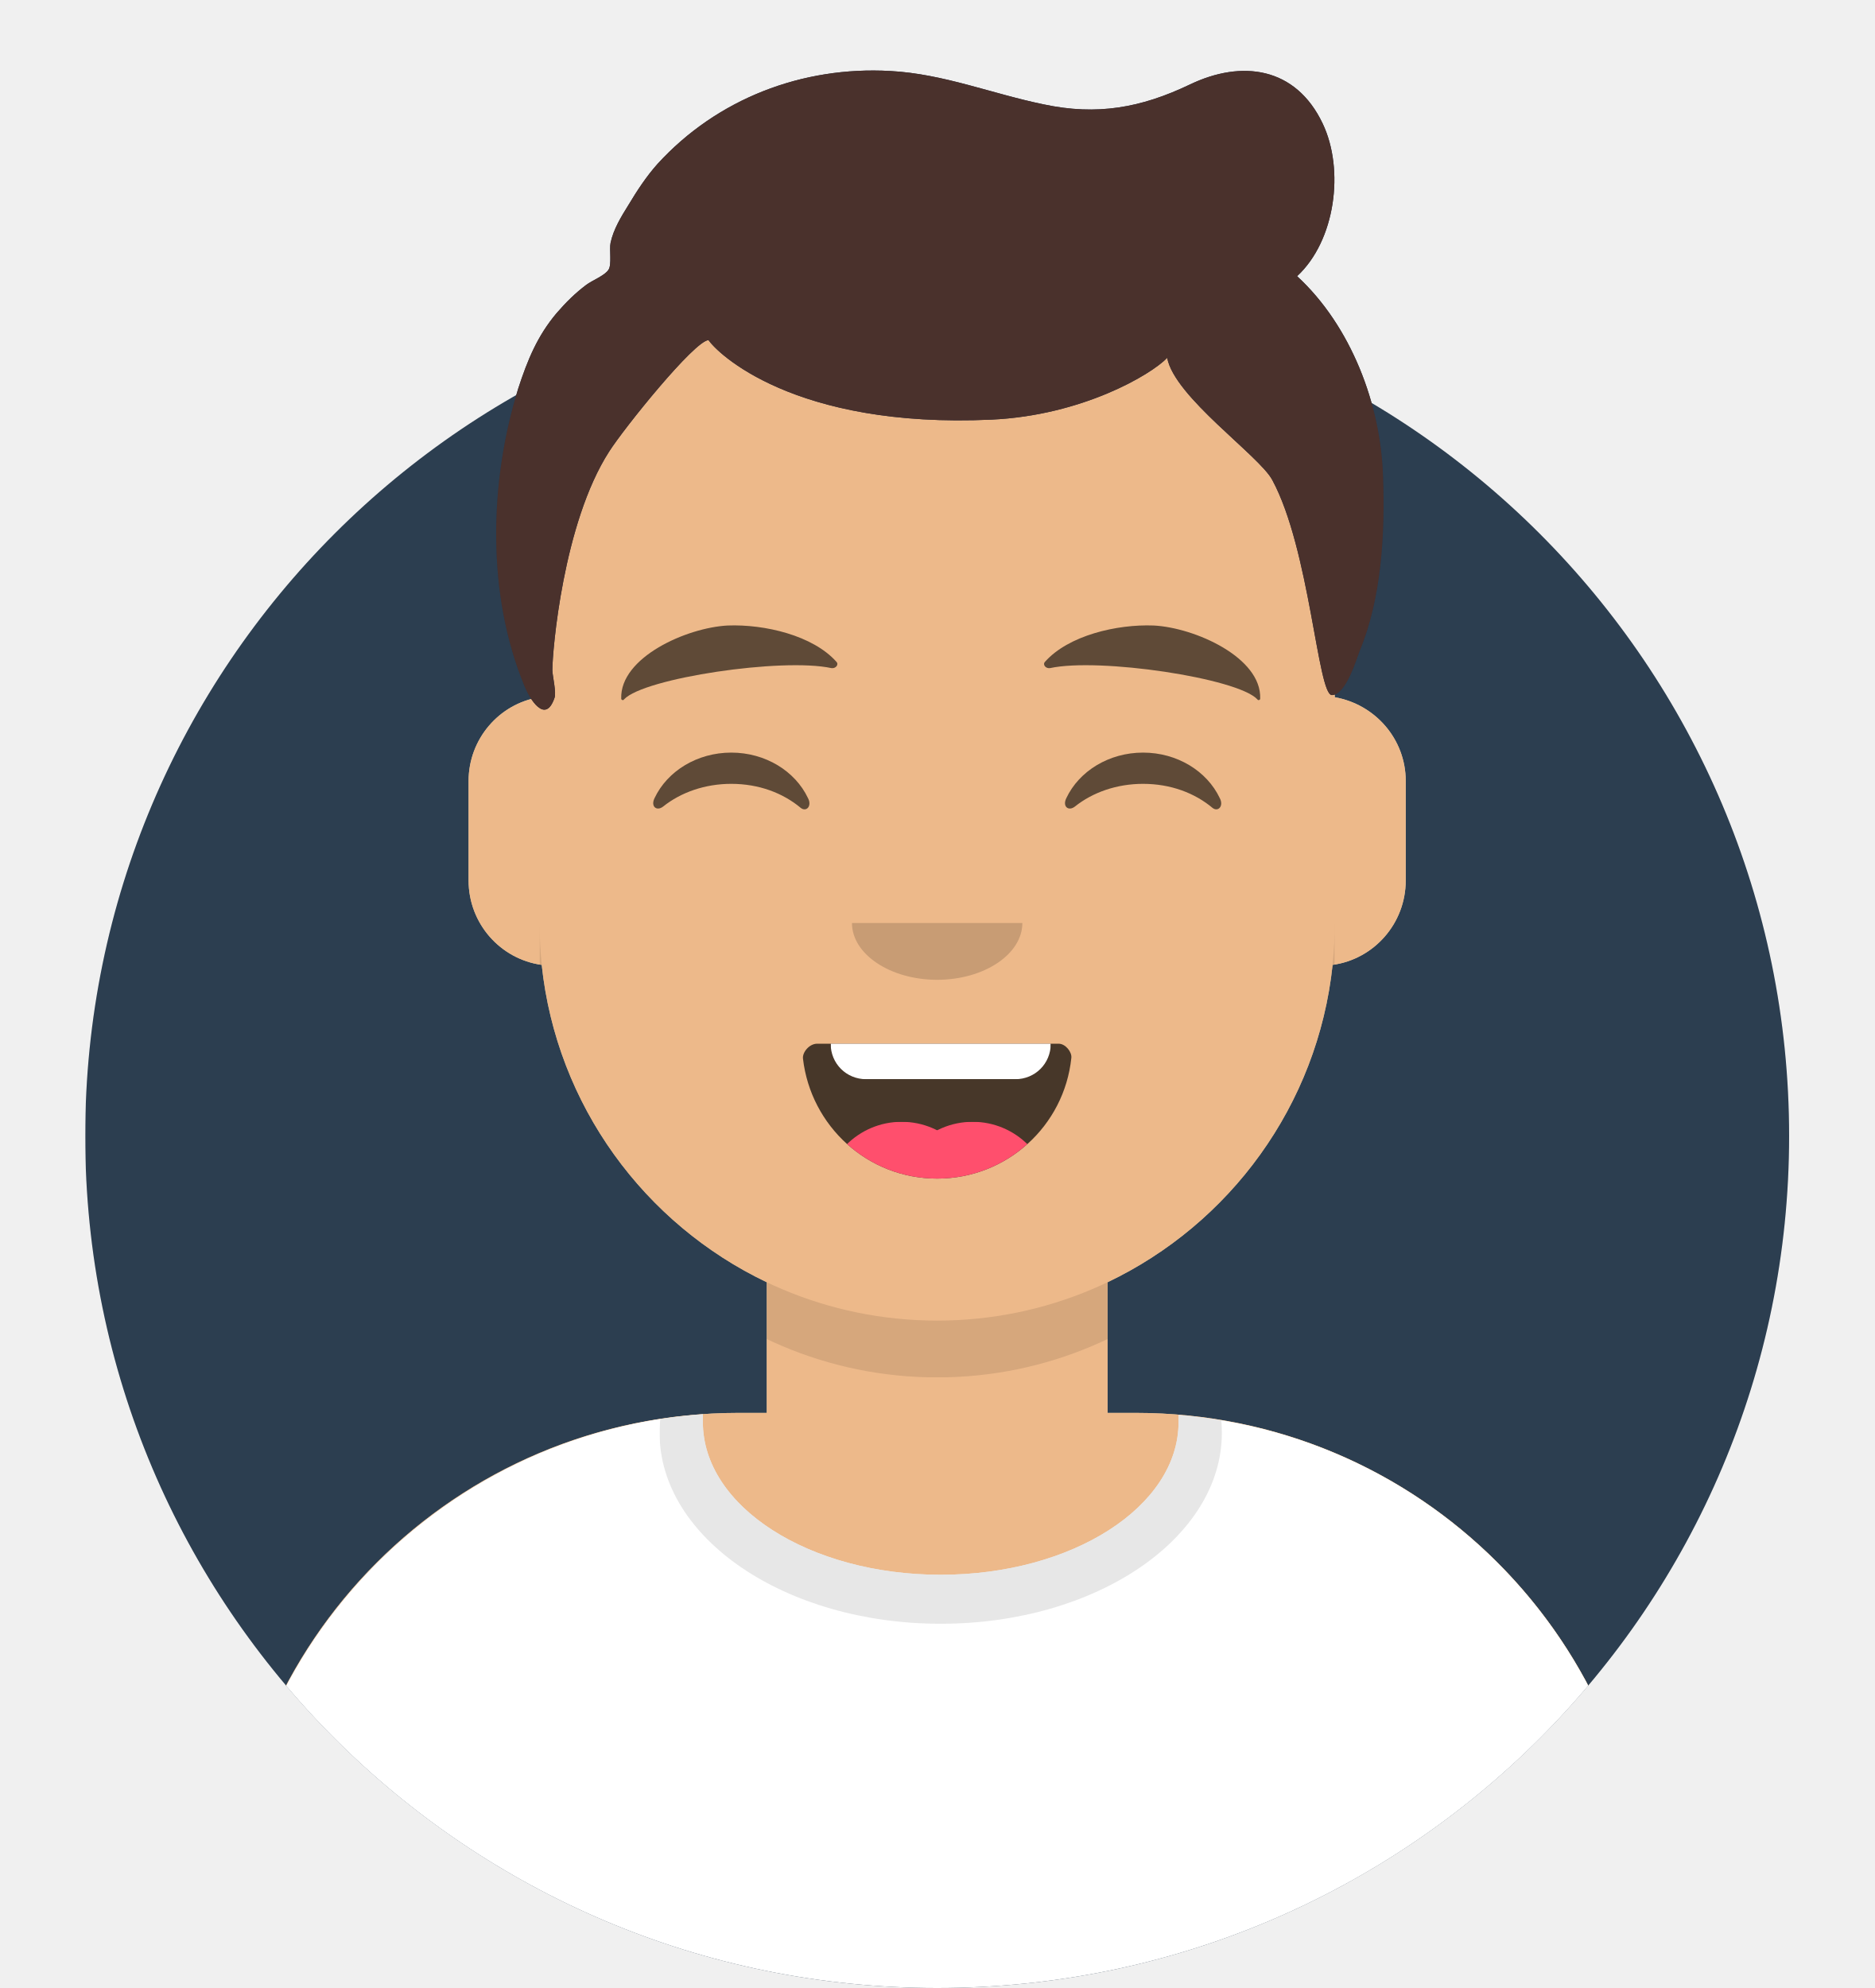
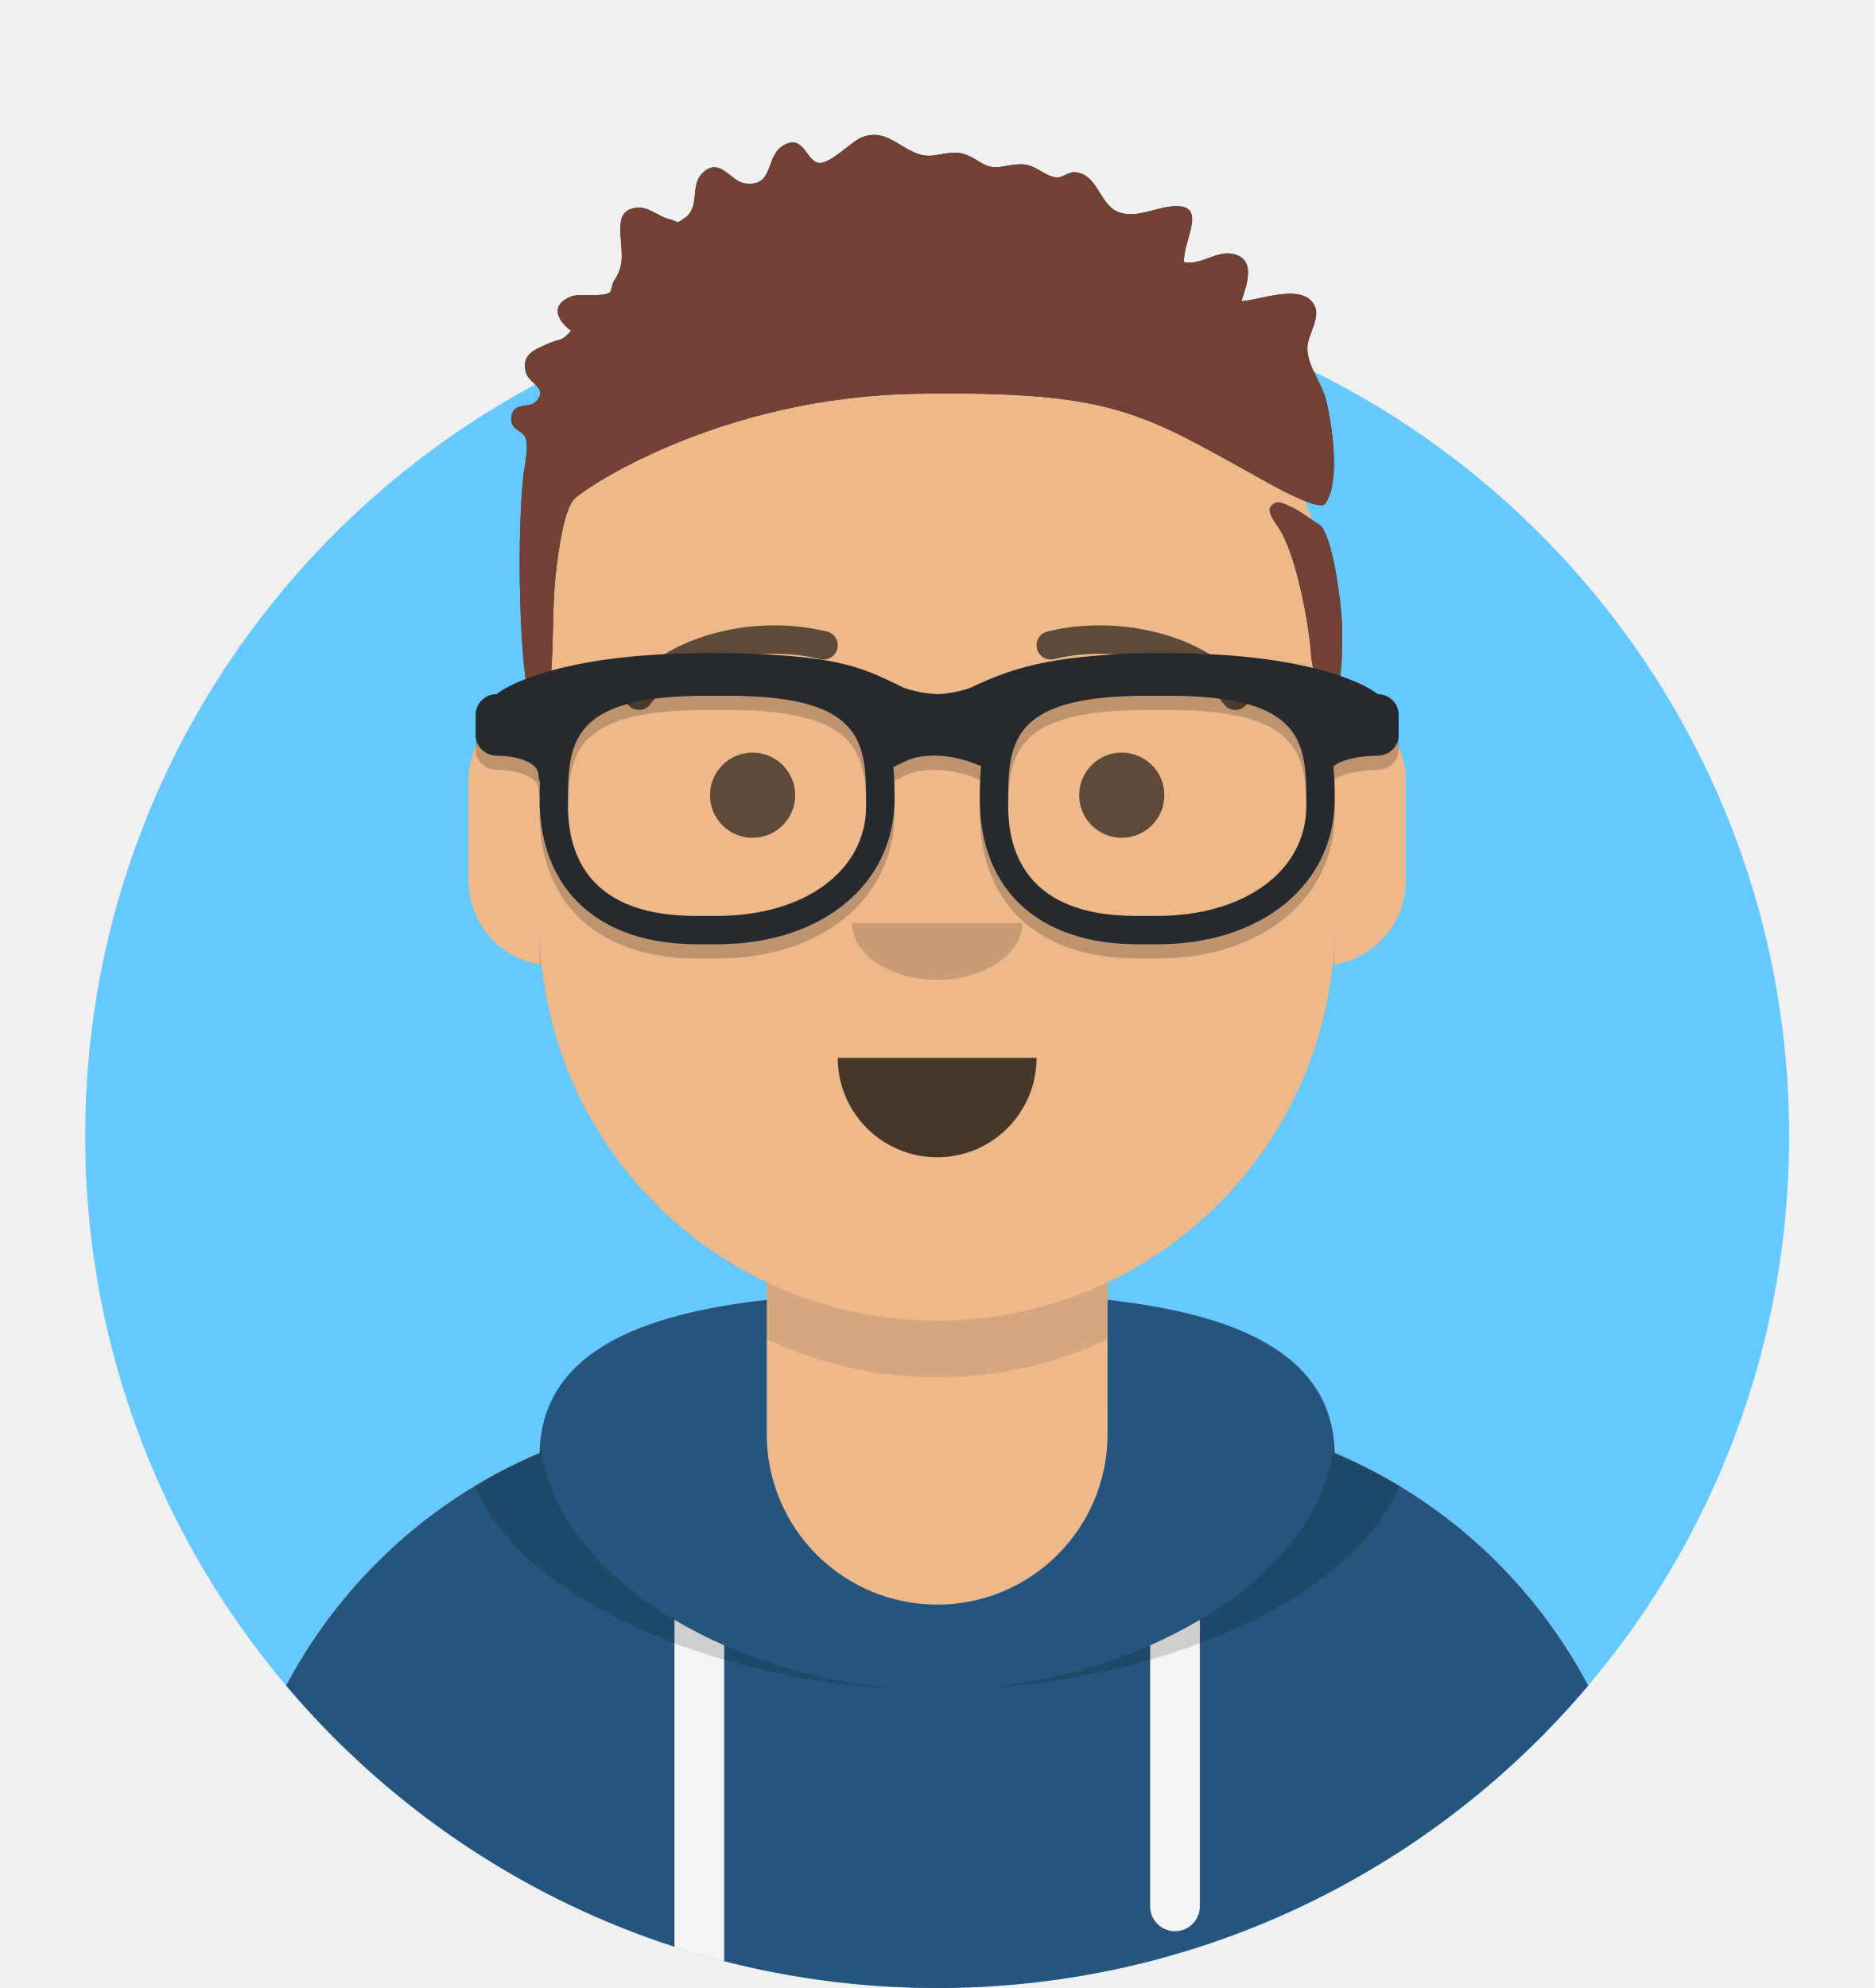
- <svg xmlns="http://www.w3.org/2000/svg" version="1.1" id="Layer_1" x="0px" y="0px" viewBox="0 0 264 280" style="enable-background:new 0 0 264 280;" xml:space="preserve">
-   <style type="text/css">
- 	.st0{fill-rule:evenodd;clip-rule:evenodd;fill:#E6E6E6;}
- 	.st1{filter:url(#Adobe_OpacityMaskFilter);}
- 	.st2{fill-rule:evenodd;clip-rule:evenodd;fill:#FFFFFF;}
- 	.st3{mask:url(#mask-2_1_);}
- 	.st4{fill-rule:evenodd;clip-rule:evenodd;fill:#2C3E50;}
- 	.st5{filter:url(#Adobe_OpacityMaskFilter_1_);}
- 	.st6{mask:url(#mask-4_1_);}
- 	.st7{fill-rule:evenodd;clip-rule:evenodd;fill:#D0C6AC;}
- 	.st8{filter:url(#Adobe_OpacityMaskFilter_2_);}
- 	.st9{mask:url(#mask-6_1_);}
- 	.st10{fill-rule:evenodd;clip-rule:evenodd;fill:#EDB98A;}
- 	.st11{filter:url(#Adobe_OpacityMaskFilter_3_);}
- 	.st12{mask:url(#mask-6_2_);fill-rule:evenodd;clip-rule:evenodd;fill-opacity:0.1;}
- 	.st13{filter:url(#Adobe_OpacityMaskFilter_4_);}
- 	.st14{mask:url(#react-mask-952_1_);}
- 	.st15{filter:url(#Adobe_OpacityMaskFilter_5_);}
- 	.st16{opacity:0.6;mask:url(#react-mask-952_2_);}
- 	.st17{fill-rule:evenodd;clip-rule:evenodd;fill-opacity:0.16;}
- 	.st18{fill-rule:evenodd;clip-rule:evenodd;fill-opacity:0.7;}
- 	.st19{filter:url(#Adobe_OpacityMaskFilter_6_);}
- 	.st20{mask:url(#react-mask-934_1_);fill-rule:evenodd;clip-rule:evenodd;fill:#FFFFFF;}
- 	.st21{filter:url(#Adobe_OpacityMaskFilter_7_);}
- 	.st22{mask:url(#react-mask-934_2_);}
- 	.st23{fill-rule:evenodd;clip-rule:evenodd;fill:#FF4F6D;}
- 	.st24{fill-rule:evenodd;clip-rule:evenodd;fill-opacity:0.6;}
- 	.st25{filter:url(#Adobe_OpacityMaskFilter_8_);}
- 	.st26{mask:url(#react-mask-925_1_);}
- 	.st27{fill-rule:evenodd;clip-rule:evenodd;fill:#28354B;}
- 	.st28{filter:url(#Adobe_OpacityMaskFilter_9_);}
- 	.st29{mask:url(#react-mask-924_1_);}
- 	.st30{fill-rule:evenodd;clip-rule:evenodd;fill:#4A312C;}
- </style>
-   <g>
-     <g transform="translate(-825, -1100)">
+ <svg xmlns="http://www.w3.org/2000/svg" xmlns:xlink="http://www.w3.org/1999/xlink" width="264px" height="280px" viewBox="0 0 264 280" version="1.1">
+   <defs>
+     <circle id="path-1" cx="120" cy="120" r="120" />
+     <path d="M12,160 C12,226.274 65.726,280 132,280 C198.274,280 252,226.274 252,160 L264,160 L264,-1.42108547e-14 L-3.19744231e-14,-1.42108547e-14 L-3.19744231e-14,160 L12,160 Z" id="path-3" />
+     <path d="M124,144.611 L124,163 L128,163 L128,163 C167.765,163 200,195.235 200,235 L200,244 L0,244 L0,235 C-4.86974701e-15,195.235 32.235,163 72,163 L72,163 L76,163 L76,144.611 C58.763,136.422 46.372,119.687 44.305,99.881 C38.48,99.058 34,94.052 34,88 L34,74 C34,68.054 38.325,63.118 44,62.166 L44,56 L44,56 C44,25.072 69.072,5.68137151e-15 100,0 L100,0 L100,0 C130.928,-5.68137151e-15 156,25.072 156,56 L156,62.166 C161.675,63.118 166,68.054 166,74 L166,88 C166,94.052 161.52,99.058 155.695,99.881 C153.628,119.687 141.237,136.422 124,144.611 Z" id="path-5" />
+   </defs>
+   <g id="Avataaar" stroke="none" stroke-width="1" fill="none" fill-rule="evenodd">
+     <g transform="translate(-825, -1100)" id="Avataaar/Circle">
      <g transform="translate(825, 1100)">
-         <g id="Circle" transform="translate(12, 40)">
-           <g id="Circle-Background">
-             <circle class="st0" cx="120" cy="120" r="120" />
-           </g>
-           <defs>
-             <filter id="Adobe_OpacityMaskFilter" filterUnits="userSpaceOnUse" x="0" y="0" width="240" height="240">
-               <feColorMatrix type="matrix" values="1 0 0 0 0  0 1 0 0 0  0 0 1 0 0  0 0 0 1 0" />
-             </filter>
-           </defs>
-           <mask maskUnits="userSpaceOnUse" x="0" y="0" width="240" height="240" id="mask-2_1_">
-             <g class="st1">
-               <circle id="path-1_1_" class="st2" cx="120" cy="120" r="120" />
-             </g>
+         <g id="Circle" stroke-width="1" fill-rule="evenodd" transform="translate(12, 40)">
+           <mask id="mask-2" fill="white">
+             <use xlink:href="#path-1" />
          </mask>
-           <g class="st3">
-             <rect class="st4" width="240" height="240" />
+           <use id="Circle-Background" fill="#E6E6E6" xlink:href="#path-1" />
+           <g id="Color/Palette/Blue-01" mask="url(#mask-2)" fill="#65C9FF">
+             <rect id="🖍Color" x="0" y="0" width="240" height="240" />
          </g>
        </g>
-         <g id="Mask">
- 			</g>
-         <defs>
-           <filter id="Adobe_OpacityMaskFilter_1_" filterUnits="userSpaceOnUse" x="-1" y="0" width="265" height="280">
-             <feColorMatrix type="matrix" values="1 0 0 0 0  0 1 0 0 0  0 0 1 0 0  0 0 0 1 0" />
-           </filter>
-         </defs>
-         <mask maskUnits="userSpaceOnUse" x="-1" y="0" width="265" height="280" id="mask-4_1_">
-           <g class="st5">
-             <path id="path-3_1_" class="st2" d="M12,160c0,66.3,53.7,120,120,120s120-53.7,120-120h12V0H0v160H12z" />
-           </g>
+         <mask id="mask-4" fill="white">
+           <use xlink:href="#path-3" />
        </mask>
-         <g id="Avataaar" class="st6">
+         <g id="Mask" />
+         <g id="Avataaar" stroke-width="1" fill-rule="evenodd" mask="url(#mask-4)">
          <g id="Body" transform="translate(32, 36)">
-             <g>
-               <path class="st7" d="M124,144.6V163h4l0,0c39.8,0,72,32.2,72,72v9H0v-9c0-39.8,32.2-72,72-72l0,0h4v-18.4        c-17.2-8.2-29.6-24.9-31.7-44.7C38.5,99.1,34,94.1,34,88V74c0-5.9,4.3-10.9,10-11.8V56l0,0c0-30.9,25.1-56,56-56l0,0l0,0        c30.9,0,56,25.1,56,56v6.2c5.7,1,10,5.9,10,11.8v14c0,6.1-4.5,11.1-10.3,11.9C153.6,119.7,141.2,136.4,124,144.6z" />
-             </g>
-             <defs>
-               <filter id="Adobe_OpacityMaskFilter_2_" filterUnits="userSpaceOnUse" x="-32" y="0" width="264" height="244">
-                 <feColorMatrix type="matrix" values="1 0 0 0 0  0 1 0 0 0  0 0 1 0 0  0 0 0 1 0" />
-               </filter>
-             </defs>
-             <mask maskUnits="userSpaceOnUse" x="-32" y="0" width="264" height="244" id="mask-6_1_">
-               <g class="st8">
-                 <path id="path-5_1_" class="st2" d="M124,144.6V163h4l0,0c39.8,0,72,32.2,72,72v9H0v-9c0-39.8,32.2-72,72-72l0,0h4v-18.4         c-17.2-8.2-29.6-24.9-31.7-44.7C38.5,99.1,34,94.1,34,88V74c0-5.9,4.3-10.9,10-11.8V56l0,0c0-30.9,25.1-56,56-56l0,0l0,0         c30.9,0,56,25.1,56,56v6.2c5.7,1,10,5.9,10,11.8v14c0,6.1-4.5,11.1-10.3,11.9C153.6,119.7,141.2,136.4,124,144.6z" />
-               </g>
+             <mask id="mask-6" fill="white">
+               <use xlink:href="#path-5" />
            </mask>
-             <g class="st9">
-               <g id="Color" transform="translate(-32, 0)">
-                 <rect class="st10" width="264" height="244" />
+             <use fill="#D0C6AC" xlink:href="#path-5" />
+             <g id="Skin/👶🏽-03-Brown" mask="url(#mask-6)" fill="#EDB98A">
+               <g transform="translate(-32, 0)" id="Color">
+                 <rect x="0" y="0" width="264" height="244" />
              </g>
            </g>
+             <path d="M156,79 L156,102 C156,132.928 130.928,158 100,158 C69.072,158 44,132.928 44,102 L44,79 L44,94 C44,124.928 69.072,150 100,150 C130.928,150 156,124.928 156,94 L156,79 Z" id="Neck-Shadow" fill-opacity="0.1" fill="#000000" mask="url(#mask-6)" />
+           </g>
+           <g id="Clothing/Hoodie" transform="translate(0, 170)">
            <defs>
-               <filter id="Adobe_OpacityMaskFilter_3_" filterUnits="userSpaceOnUse" x="44" y="79" width="112" height="79">
-                 <feColorMatrix type="matrix" values="1 0 0 0 0  0 1 0 0 0  0 0 1 0 0  0 0 0 1 0" />
-               </filter>
+               <path d="M108,13.071 C90.081,15.076 76.28,20.552 76.004,34.645 C50.146,45.568 32,71.165 32,100.999 L32,100.999 L32,110 L232,110 L232,100.999 C232,71.165 213.854,45.568 187.996,34.645 C187.72,20.552 173.919,15.076 156,13.071 L156,32 L156,32 C156,45.255 145.255,56 132,56 L132,56 C118.745,56 108,45.255 108,32 L108,13.071 Z" id="react-path-374" />
            </defs>
-             <mask maskUnits="userSpaceOnUse" x="44" y="79" width="112" height="79" id="mask-6_2_">
-               <g class="st11">
-                 <path id="path-5_2_" class="st2" d="M124,144.6V163h4l0,0c39.8,0,72,32.2,72,72v9H0v-9c0-39.8,32.2-72,72-72l0,0h4v-18.4         c-17.2-8.2-29.6-24.9-31.7-44.7C38.5,99.1,34,94.1,34,88V74c0-5.9,4.3-10.9,10-11.8V56l0,0c0-30.9,25.1-56,56-56l0,0l0,0         c30.9,0,56,25.1,56,56v6.2c5.7,1,10,5.9,10,11.8v14c0,6.1-4.5,11.1-10.3,11.9C153.6,119.7,141.2,136.4,124,144.6z" />
-               </g>
+             <mask id="react-mask-375" fill="white">
+               <use xlink:href="#react-path-374" />
            </mask>
-             <path id="Neck-Shadow" class="st12" d="M156,79v23c0,30.9-25.1,56-56,56s-56-25.1-56-56V79v15c0,30.9,25.1,56,56,56       s56-25.1,56-56V79z" />
+             <use id="Hoodie" fill="#B7C1DB" fill-rule="evenodd" xlink:href="#react-path-374" />
+             <g id="Color/Palette/Gray-01" mask="url(#react-mask-375)" fill-rule="evenodd" fill="#25557C">
+               <rect id="🖍Color" x="0" y="0" width="264" height="110" />
+             </g>
+             <path d="M102,61.739 L102,110 L95,110 L95,58.15 C97.204,59.46 99.547,60.661 102,61.739 Z M169,58.15 L169,98.5 C169,100.433 167.433,102 165.5,102 C163.567,102 162,100.433 162,98.5 L162,61.739 C164.453,60.661 166.796,59.46 169,58.15 Z" id="Straps" fill="#F4F4F4" fill-rule="evenodd" mask="url(#react-mask-375)" />
+             <path d="M90.96,12.724 C75.909,15.571 65.5,21.243 65.5,32.308 C65.5,52.02 98.538,68 132,68 C165.462,68 198.5,52.02 198.5,32.308 C198.5,21.243 188.091,15.571 173.04,12.724 C182.125,16.074 188,21.706 188,31.077 C188,51.469 160.179,68 132,68 C103.821,68 76,51.469 76,31.077 C76,21.706 81.875,16.074 90.96,12.724 Z" id="Shadow" fill-opacity="0.16" fill="#000000" fill-rule="evenodd" mask="url(#react-mask-375)" />
          </g>
-           <g transform="translate(0, 170)">
-             <g id="Clothes">
-               <path class="st0" d="M166,29.3c37,3,66,34,66,71.8v8.9H32v-8.9C32,63,61.6,31.8,99,29.2c0,0.4,0,0.7,0,1.1        c0,11.9,15,21.5,33.5,21.5S166,42.2,166,30.3C166,30,166,29.6,166,29.3z" />
+           <g id="Face" transform="translate(76, 82)" fill="#000000">
+             <g id="Mouth/Default" transform="translate(2, 52)" fill-opacity="0.7">
+               <path d="M40,15 C40,22.732 46.268,29 54,29 L54,29 C61.732,29 68,22.732 68,15" id="Mouth" />
            </g>
-             <defs>
-               <filter id="Adobe_OpacityMaskFilter_4_" filterUnits="userSpaceOnUse" x="0" y="0" width="264" height="110">
-                 <feColorMatrix type="matrix" values="1 0 0 0 0  0 1 0 0 0  0 0 1 0 0  0 0 0 1 0" />
-               </filter>
-             </defs>
-             <mask maskUnits="userSpaceOnUse" x="0" y="0" width="264" height="110" id="react-mask-952_1_">
-               <g class="st13">
-                 <path id="react-path-951_1_" class="st2" d="M166,29.3c37,3,66,34,66,71.8v8.9H32v-8.9C32,63,61.6,31.8,99,29.2         c0,0.4,0,0.7,0,1.1c0,11.9,15,21.5,33.5,21.5S166,42.2,166,30.3C166,30,166,29.6,166,29.3z" />
-               </g>
-             </mask>
-             <g class="st14">
-               <rect class="st2" width="264" height="110" />
+             <g id="Nose/Default" transform="translate(28, 40)" fill-opacity="0.16">
+               <path d="M16,8 C16,12.418 21.373,16 28,16 L28,16 C34.627,16 40,12.418 40,8" id="Nose" />
            </g>
-             <defs>
-               <filter id="Adobe_OpacityMaskFilter_5_" filterUnits="userSpaceOnUse" x="92.9" y="4.9" width="79.3" height="53.8">
-                 <feColorMatrix type="matrix" values="1 0 0 0 0  0 1 0 0 0  0 0 1 0 0  0 0 0 1 0" />
-               </filter>
-             </defs>
-             <mask maskUnits="userSpaceOnUse" x="92.9" y="4.9" width="79.3" height="53.8" id="react-mask-952_2_">
-               <g class="st15">
-                 <path id="react-path-951_2_" class="st2" d="M166,29.3c37,3,66,34,66,71.8v8.9H32v-8.9C32,63,61.6,31.8,99,29.2         c0,0.4,0,0.7,0,1.1c0,11.9,15,21.5,33.5,21.5S166,42.2,166,30.3C166,30,166,29.6,166,29.3z" />
-               </g>
-             </mask>
-             <g id="Shadowy" class="st16">
-               <g transform="translate(92, 4)">
-                 <ellipse class="st17" cx="40.5" cy="27.8" rx="39.6" ry="26.9" />
+             <g id="Eyes/Default-😀" transform="translate(0, 8)" fill-opacity="0.6">
+               <circle id="Eye" cx="30" cy="22" r="6" />
+               <circle id="Eye" cx="82" cy="22" r="6" />
+             </g>
+             <g id="Eyebrow/Outline/Default" fill-opacity="0.6">
+               <g id="I-Browse" transform="translate(12, 6)">
+                 <path d="M3.63,11.159 C7.545,5.65 18.278,2.561 27.523,4.831 C28.596,5.095 29.679,4.439 29.942,3.366 C30.206,2.293 29.55,1.21 28.477,0.947 C17.74,-1.69 5.312,1.887 0.37,8.841 C-0.27,9.742 -0.059,10.99 0.841,11.63 C1.742,12.27 2.99,12.059 3.63,11.159 Z" id="Eyebrow" fill-rule="nonzero" />
+                 <path d="M61.63,11.159 C65.545,5.65 76.278,2.561 85.523,4.831 C86.596,5.095 87.679,4.439 87.942,3.366 C88.206,2.293 87.55,1.21 86.477,0.947 C75.74,-1.69 63.312,1.887 58.37,8.841 C57.73,9.742 57.941,10.99 58.841,11.63 C59.742,12.27 60.99,12.059 61.63,11.159 Z" id="Eyebrow" fill-rule="nonzero" transform="translate(73.00015, 6.039198) scale(-1, 1) translate(-73.00015, -6.039198) " />
              </g>
            </g>
          </g>
-           <g id="Face" transform="translate(76, 82)">
-             <g transform="translate(2, 52)">
-               <g id="Mouth">
-                 <path class="st18" d="M35.1,15.1C36.2,24.6,44.2,32,54,32c9.8,0,17.9-7.4,18.9-17c0.1-0.8-0.8-2-1.8-2c-14.9,0-26.3,0-34,0         C36,13,35,14.2,35.1,15.1z" />
-               </g>
-               <defs>
-                 <filter id="Adobe_OpacityMaskFilter_6_" filterUnits="userSpaceOnUse" x="39" y="2" width="31" height="16">
-                   <feColorMatrix type="matrix" values="1 0 0 0 0  0 1 0 0 0  0 0 1 0 0  0 0 0 1 0" />
-                 </filter>
-               </defs>
-               <mask maskUnits="userSpaceOnUse" x="39" y="2" width="31" height="16" id="react-mask-934_1_">
-                 <g class="st19">
-                   <path id="react-path-933_1_" class="st2" d="M35.1,15.1C36.2,24.6,44.2,32,54,32c9.8,0,17.9-7.4,18.9-17          c0.1-0.8-0.8-2-1.8-2c-14.9,0-26.3,0-34,0C36,13,35,14.2,35.1,15.1z" />
+           <g id="Top" stroke-width="1" fill-rule="evenodd">
+             <defs>
+               <rect id="react-path-291" x="0" y="0" width="264" height="280" />
+               <path d="M65.18,77.737 C67.363,76.105 80.407,75.479 82.758,74.089 C83.492,73.655 84.061,73.216 84.5,72.78 C84.939,73.216 85.509,73.655 86.242,74.089 C88.593,75.479 101.637,76.105 103.82,77.737 C106.03,79.391 107.644,83.185 107.467,86.151 C107.255,89.71 103.361,98.203 93.672,99.181 C91.558,96.828 88.237,95.31 84.5,95.31 C80.763,95.31 77.442,96.828 75.328,99.181 C65.639,98.203 61.745,89.71 61.533,86.151 C61.357,83.185 62.97,79.391 65.18,77.737 M103.142,94.906 C103.143,94.906 103.145,94.905 103.146,94.905 C103.144,94.905 103.143,94.906 103.142,94.906 M65.845,94.901 C65.849,94.903 65.857,94.906 65.862,94.908 C65.857,94.906 65.851,94.903 65.845,94.901 M144.863,55.985 C144.474,50.03 143.278,44.152 142.234,38.286 C141.953,36.707 140.424,26 139.735,26 C139.502,35.109 138.702,44.08 137.67,53.139 C137.361,55.848 137.038,58.556 136.825,61.274 C136.654,63.47 136.96,66.122 136.428,68.246 C135.749,70.952 132.348,73.478 129.703,74.411 C123.103,76.737 117.598,67.108 111.961,64.291 C104.643,60.635 92.064,59.764 84.582,64.53 C76.936,59.764 64.357,60.635 57.039,64.291 C51.402,67.108 45.897,76.737 39.297,74.411 C36.652,73.478 33.25,70.952 32.572,68.246 C32.04,66.122 32.346,63.47 32.175,61.274 C31.962,58.556 31.639,55.848 31.33,53.139 C30.298,44.08 29.497,35.109 29.265,26 C28.576,26 27.047,36.707 26.766,38.286 C25.722,44.152 24.526,50.03 24.138,55.985 C23.739,62.105 24.215,68.167 25.47,74.163 C26.069,77.028 26.769,79.876 27.519,82.704 C28.353,85.847 27.199,91.966 27.572,95.192 C28.279,101.296 31.154,113.2 34.383,118.451 C35.944,120.989 37.773,122.574 39.816,124.619 C41.783,126.588 42.604,129.64 44.726,131.737 C48.682,135.645 54.446,137.971 60.366,138.543 C65.677,143.05 74.506,146 84.5,146 C94.495,146 103.323,143.05 108.635,138.543 C114.554,137.971 120.318,135.645 124.274,131.737 C126.396,129.64 127.217,126.588 129.184,124.619 C131.226,122.574 133.056,120.989 134.617,118.451 C137.846,113.2 140.721,101.296 141.428,95.192 C141.801,91.966 140.647,85.847 141.481,82.704 C142.232,79.876 142.931,77.028 143.531,74.163 C144.785,68.167 145.261,62.105 144.863,55.985 Z" id="react-path-292" />
+               <path d="M185.832,73.929 C187.589,74.917 188.98,84.828 189.048,88.618 C189.09,90.956 189.127,99.874 186.654,99.103 C185.901,98.868 184.752,94.147 184.588,91.384 C184.425,88.621 182.855,79.22 180.447,74.895 C179.896,73.906 178.321,72.171 179.002,71.335 C179.846,70.298 180.666,70.9 181.697,71.315 C182.812,71.764 185.634,73.818 185.832,73.929 Z M186.637,70.957 C185.891,71.919 180.796,69.218 178.671,68.044 C160.826,58.184 157.362,55.049 129.246,55.458 C101.13,55.867 81.867,69.04 80.784,70.387 C80.03,71.325 79.068,73.828 78.276,80.801 C77.485,87.773 78.495,100.278 75.63,100.263 C73.192,100.25 72.661,76.477 73.714,67.046 C73.875,65.598 74.498,63.008 74.047,61.706 C73.653,60.568 71.725,60.571 72.033,58.675 C72.383,56.517 74.558,57.589 75.506,56.557 C77.301,54.603 74.532,54.14 74.073,52.431 C73.391,49.889 75.363,49.234 77.14,48.431 C79.106,47.544 78.85,48.323 80.446,46.585 C78.315,45.022 77.544,42.894 80.462,41.752 C81.702,41.267 84.927,41.909 85.898,41.18 C86.151,40.99 86.251,39.901 86.407,39.678 C87.958,37.459 87.576,35.853 87.418,33.362 C87.289,31.324 87.306,29.453 89.747,29.25 C91.375,29.114 92.699,30.444 94.158,30.836 C95.777,31.271 95.169,31.588 96.437,30.715 C98.663,29.182 97.148,26.194 98.913,24.412 C101.336,21.966 102.924,25.551 104.869,25.822 C109.091,26.41 107.736,22.122 110.236,20.55 C113.224,18.674 113.513,22.801 115.379,22.948 C116.996,23.075 119.908,19.955 121.317,19.373 C125.5,17.647 127.572,22.504 131.554,21.884 C134.443,21.435 135.223,21.068 137.831,22.712 C140.362,24.307 140.963,23.166 143.829,23.144 C145.854,23.128 147.094,24.82 148.788,24.997 C149.632,25.085 150.441,24.205 151.348,24.26 C154.585,24.457 154.79,28.643 157.362,29.796 C159.712,30.849 162.474,29.369 164.807,29.095 C170.497,28.428 166.6,33.743 166.761,36.915 C168.994,37.436 171.262,35.351 173.485,35.735 C176.987,36.339 175.665,39.968 174.853,42.414 C177.28,42.371 183.613,39.678 185.185,43.122 C185.995,44.898 184.107,47.269 184.138,49.074 C184.181,51.616 186.049,53.719 186.709,56.124 C187.601,59.371 188.872,68.074 186.637,70.957 Z" id="react-path-293" />
+             </defs>
+             <mask id="react-mask-290" fill="white">
+               <use xlink:href="#react-path-291" />
+             </mask>
+             <g id="Mask" />
+             <g id="Top/Short-Hair/Dreads-01" mask="url(#react-mask-290)">
+               <g transform="translate(-1, 0)">
+                 <g id="Hair" stroke-width="1" fill-rule="evenodd" transform="translate(1, 0)">
+                   <mask id="react-mask-289" fill="white">
+                     <use xlink:href="#react-path-293" />
+                   </mask>
+                   <use id="Dreads-With-Cut" fill="#2E3257" xlink:href="#react-path-293" />
+                   <g id="Skin/👶🏽-03-Brown" mask="url(#react-mask-289)" fill="#724133">
+                     <g transform="translate(0, 0) " id="Color">
+                       <rect x="0" y="0" width="264" height="280" />
+                     </g>
+                   </g>
                </g>
-               </mask>
-               <path id="Teeth" class="st20" d="M44,2h21c2.8,0,5,2.2,5,5v6c0,2.8-2.2,5-5,5H44c-2.8,0-5-2.2-5-5V7C39,4.2,41.2,2,44,2z" />
-               <defs>
-                 <filter id="Adobe_OpacityMaskFilter_7_" filterUnits="userSpaceOnUse" x="38" y="24" width="32" height="22">
-                   <feColorMatrix type="matrix" values="1 0 0 0 0  0 1 0 0 0  0 0 1 0 0  0 0 0 1 0" />
-                 </filter>
-               </defs>
-               <mask maskUnits="userSpaceOnUse" x="38" y="24" width="32" height="22" id="react-mask-934_2_">
-                 <g class="st21">
-                   <path id="react-path-933_2_" class="st2" d="M35.1,15.1C36.2,24.6,44.2,32,54,32c9.8,0,17.9-7.4,18.9-17          c0.1-0.8-0.8-2-1.8-2c-14.9,0-26.3,0-34,0C36,13,35,14.2,35.1,15.1z" />
-                 </g>
-               </mask>
-               <g id="Tongue" class="st22">
-                 <g transform="translate(38, 24)">
-                   <circle class="st23" cx="11" cy="11" r="11" />
-                   <circle class="st23" cx="21" cy="11" r="11" />
-                 </g>
-               </g>
-             </g>
-             <g transform="translate(28, 40)">
-               <path id="Nose" class="st17" d="M16,8c0,4.4,5.4,8,12,8l0,0c6.6,0,12-3.6,12-8" />
-             </g>
-             <g transform="translate(0, 8)">
-               <path id="Squint" class="st24" d="M16.2,22.4C18,18.6,22.2,16,27,16c4.8,0,9,2.6,10.8,6.4c0.6,1.1-0.2,2-1,1.4        c-2.5-2.1-5.9-3.4-9.8-3.4c-3.7,0-7.1,1.2-9.6,3.2C16.5,24.3,15.6,23.6,16.2,22.4z" />
-               <path class="st24" d="M74.2,22.4C76,18.6,80.2,16,85,16c4.8,0,9,2.6,10.8,6.4c0.6,1.1-0.2,2-1,1.4c-2.5-2.1-5.9-3.4-9.8-3.4        c-3.7,0-7.1,1.2-9.6,3.2C74.5,24.3,73.6,23.6,74.2,22.4z" />
-             </g>
-             <g>
-               <path id="Eyebrow" class="st24" d="M26.5,6.1c-5.8,0.3-15.2,4.5-15,10.3c0,0.2,0.3,0.3,0.4,0.1c2.8-3,22.3-5.9,29.2-4.4        c0.6,0.1,1.1-0.5,0.7-0.9C38.5,7.5,31.7,5.9,26.5,6.1" />
-               <path class="st24" d="M86.5,6.1c5.8,0.3,15.2,4.5,15,10.3c0,0.2-0.3,0.3-0.4,0.1c-2.8-3-22.3-5.9-29.2-4.4        c-0.6,0.1-1.1-0.5-0.7-0.9C74.5,7.5,81.3,5.9,86.5,6.1" />
-             </g>
-           </g>
-           <g id="Top">
-             <defs>
-               <filter id="Adobe_OpacityMaskFilter_8_" filterUnits="userSpaceOnUse" x="-1" y="0" width="264" height="280">
-                 <feColorMatrix type="matrix" values="1 0 0 0 0  0 1 0 0 0  0 0 1 0 0  0 0 0 1 0" />
-               </filter>
-             </defs>
-             <mask maskUnits="userSpaceOnUse" x="-1" y="0" width="264" height="280" id="react-mask-925_1_">
-               <g class="st25">
-                 <rect id="react-path-927_1_" class="st2" width="264" height="280" />
-               </g>
-             </mask>
-             <g class="st26">
-               <g transform="translate(-1, 0)">
-                 <g id="Short-Hair">
-                   <path class="st27" d="M183.7,38.9c5.4-5,6.7-15,3.6-21.5c-3.8-8-11.4-9-18.7-5.5c-6.9,3.3-13.1,4.4-20.6,2.8          c-7.3-1.5-14.1-4.3-21.6-4.7C114,9.3,102,13.9,93.6,23.1c-1.6,1.8-2.9,3.8-4.1,5.8c-1,1.6-2.1,3.4-2.5,5.3          c-0.2,0.9,0.2,3.1-0.3,3.8c-0.5,0.8-2.3,1.5-3.1,2.1c-1.6,1.2-2.9,2.5-4.2,4c-2.7,3.2-4.1,6.6-5.4,10.6          c-4.1,13.2-4.5,29,0.9,42c0.7,1.7,2.9,5.4,4.2,1.6c0.3-0.7-0.3-3.2-0.3-3.9c0-2.7,1.5-20.7,8-30.8c2.1-3.3,12-15.6,14-15.7          c1.1,1.7,11.9,12.5,39.9,11.2c12.7-0.6,22.4-6.3,24.7-8.7c1,5.5,13,13.8,14.8,17.2c5.3,9.8,6.4,30.3,8.4,30.3          s3.5-5.2,3.9-6.2c3.1-7.4,3.6-16.6,3.3-24.6C195.5,57,191.3,45.9,183.7,38.9z" />
-                 </g>
-                 <defs>
-                   <filter id="Adobe_OpacityMaskFilter_9_" filterUnits="userSpaceOnUse" x="0" y="0" width="264" height="280">
-                     <feColorMatrix type="matrix" values="1 0 0 0 0  0 1 0 0 0  0 0 1 0 0  0 0 0 1 0" />
-                   </filter>
-                 </defs>
-                 <mask maskUnits="userSpaceOnUse" x="0" y="0" width="264" height="280" id="react-mask-924_1_">
-                   <g class="st28">
-                     <path id="react-path-926_1_" class="st2" d="M183.7,38.9c5.4-5,6.7-15,3.6-21.5c-3.8-8-11.4-9-18.7-5.5           c-6.9,3.3-13.1,4.4-20.6,2.8c-7.3-1.5-14.1-4.3-21.6-4.7C114,9.3,102,13.9,93.6,23.1c-1.6,1.8-2.9,3.8-4.1,5.8           c-1,1.6-2.1,3.4-2.5,5.3c-0.2,0.9,0.2,3.1-0.3,3.8c-0.5,0.8-2.3,1.5-3.1,2.1c-1.6,1.2-2.9,2.5-4.2,4           c-2.7,3.2-4.1,6.6-5.4,10.6c-4.1,13.2-4.5,29,0.9,42c0.7,1.7,2.9,5.4,4.2,1.6c0.3-0.7-0.3-3.2-0.3-3.9           c0-2.7,1.5-20.7,8-30.8c2.1-3.3,12-15.6,14-15.7c1.1,1.7,11.9,12.5,39.9,11.2c12.7-0.6,22.4-6.3,24.7-8.7           c1,5.5,13,13.8,14.8,17.2c5.3,9.8,6.4,30.3,8.4,30.3s3.5-5.2,3.9-6.2c3.1-7.4,3.6-16.6,3.3-24.6           C195.5,57,191.3,45.9,183.7,38.9z" />
-                   </g>
-                 </mask>
-                 <g class="st29">
-                   <g transform="translate(0, 0) ">
-                     <rect class="st30" width="264" height="280" />
+                 <g id="Top/_Resources/Prescription-02" fill="none" transform="translate(62, 85)" stroke-width="1">
+                   <defs>
+                     <filter x="-0.8%" y="-2.4%" width="101.5%" height="109.8%" filterUnits="objectBoundingBox" id="react-filter-315">
+                       <feOffset dx="0" dy="2" in="SourceAlpha" result="shadowOffsetOuter1" />
+                       <feColorMatrix values="0 0 0 0 0   0 0 0 0 0   0 0 0 0 0  0 0 0 0.2 0" type="matrix" in="shadowOffsetOuter1" result="shadowMatrixOuter1" />
+                       <feMerge>
+                         <feMergeNode in="shadowMatrixOuter1" />
+                         <feMergeNode in="SourceGraphic" />
+                       </feMerge>
+                     </filter>
+                   </defs>
+                   <g id="Wayfarers" filter="url(#react-filter-315)" transform="translate(6, 7)" fill="#252C2F">
+                     <path d="M34,41 L31.242,41 C17.315,41 9,33.336 9,20.5 C9,10.127 10.817,0 32.53,0 L35.47,0 C57.183,0 59,10.127 59,20.5 C59,32.569 48.721,41 34,41 Z M32.385,6 C13,6 13,12.841 13,21.502 C13,28.572 16.116,37 30.971,37 L34,37 C46.365,37 55,30.627 55,21.502 C55,12.841 55,6 35.615,6 L32.385,6 Z" id="Left" fill-rule="nonzero" />
+                     <path d="M96,41 L93.242,41 C79.315,41 71,33.336 71,20.5 C71,10.127 72.817,0 94.53,0 L97.47,0 C119.183,0 121,10.127 121,20.5 C121,32.569 110.721,41 96,41 Z M94.385,6 C75,6 75,12.841 75,21.502 C75,28.572 78.119,37 92.971,37 L96,37 C108.365,37 117,30.627 117,21.502 C117,12.841 117,6 97.615,6 L94.385,6 Z" id="Right" fill-rule="nonzero" />
+                     <path d="M2.955,5.772 C3.646,5.096 11.21,0 32.5,0 C50.351,0 54.13,1.853 59.85,4.652 L60.269,4.859 C60.667,4.999 62.7,5.69 65.079,5.766 C67.246,5.673 69.1,5.085 69.642,4.897 C76.17,1.722 82.561,0 97.5,0 C118.79,0 126.354,5.096 127.045,5.772 C128.679,5.772 130,7.062 130,8.657 L130,11.543 C130,13.139 128.679,14.429 127.045,14.429 C127.045,14.429 120.144,14.429 120.144,17.315 C120.144,20.2 118.182,13.139 118.182,11.543 L118.182,8.732 C114.579,7.353 108.128,4.786 97.5,4.786 C85.658,4.786 79.761,6.886 74.702,8.971 L74.759,9.108 L74.756,11.094 L72.539,16.444 L69.8,15.361 C69.556,15.264 69.028,15.09 68.296,14.91 C66.256,14.407 64.159,14.254 62.304,14.634 C61.624,14.774 60.992,14.984 60.413,15.267 L57.77,16.558 L55.127,11.396 L55.244,9.102 L55.325,8.907 C50.962,6.874 46.939,4.786 32.5,4.786 C21.872,4.786 15.422,7.352 11.818,8.731 L11.818,11.543 C11.818,13.139 8.864,20.2 8.864,17.315 C8.864,14.429 2.955,14.429 2.955,14.429 C1.324,14.429 0,13.139 0,11.543 L0,8.657 C0,7.062 1.324,5.772 2.955,5.772 Z" id="Stuff" fill-rule="nonzero" />
                  </g>
                </g>
              </g>
            </g>
          </g>
        </g>
      </g>
    </g>
  </g>
</svg>
